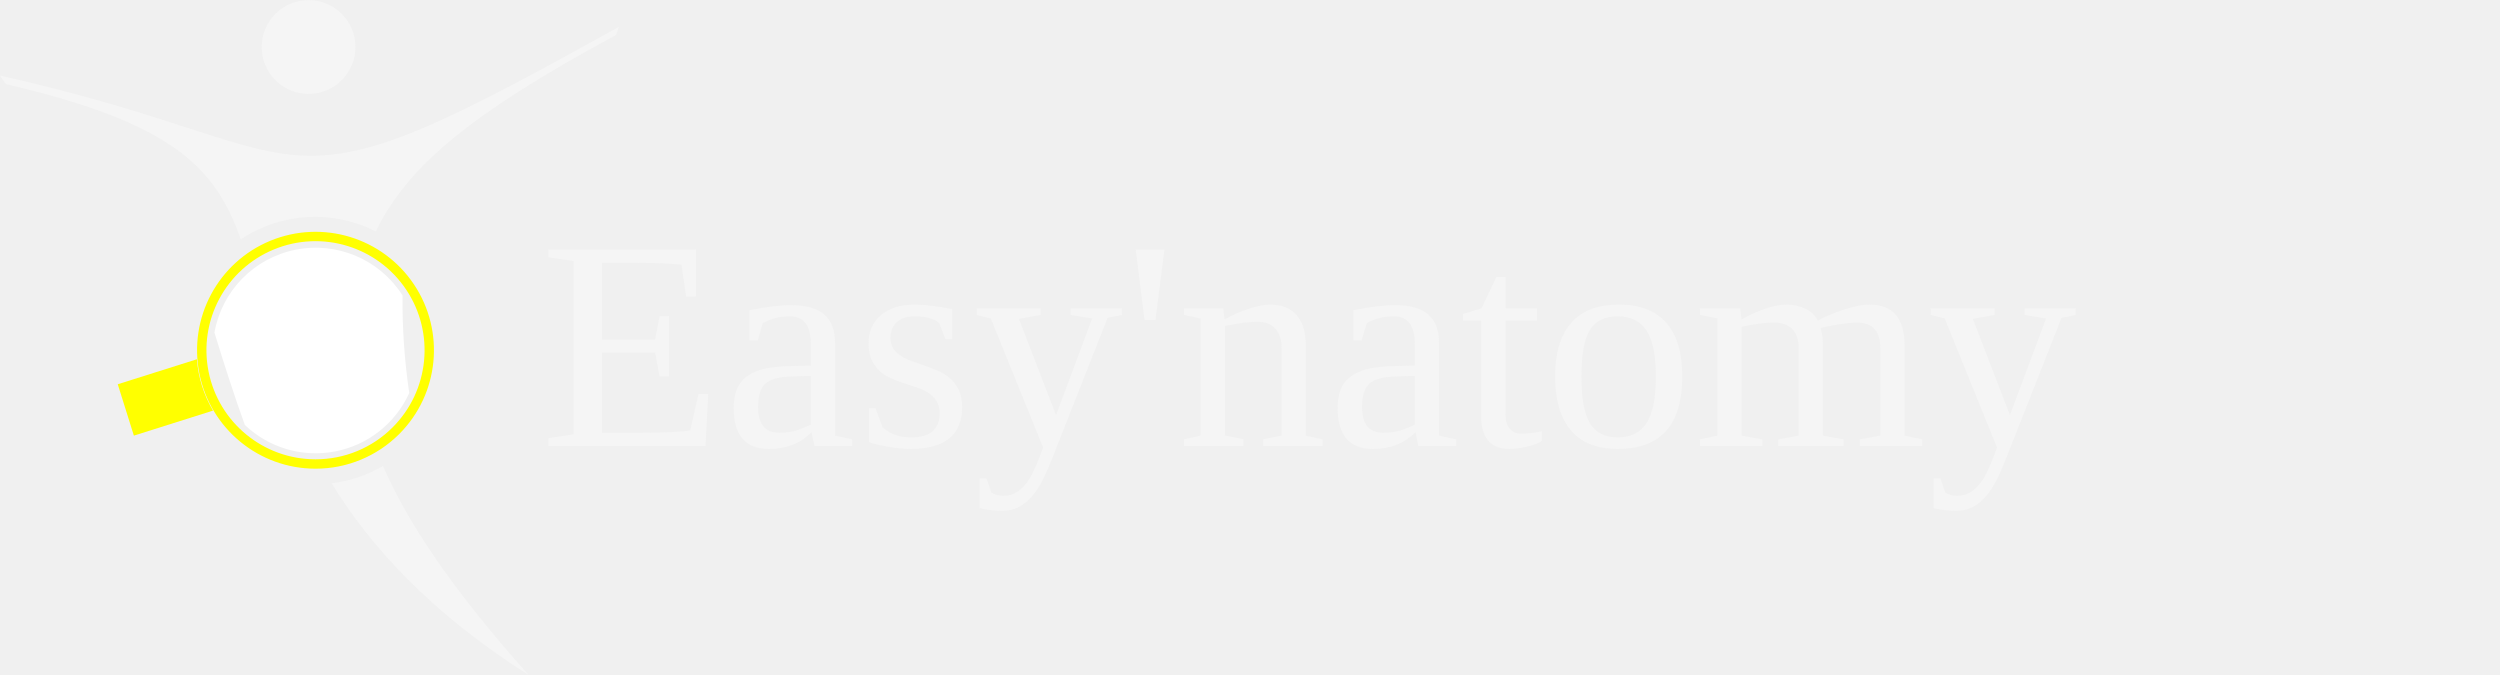
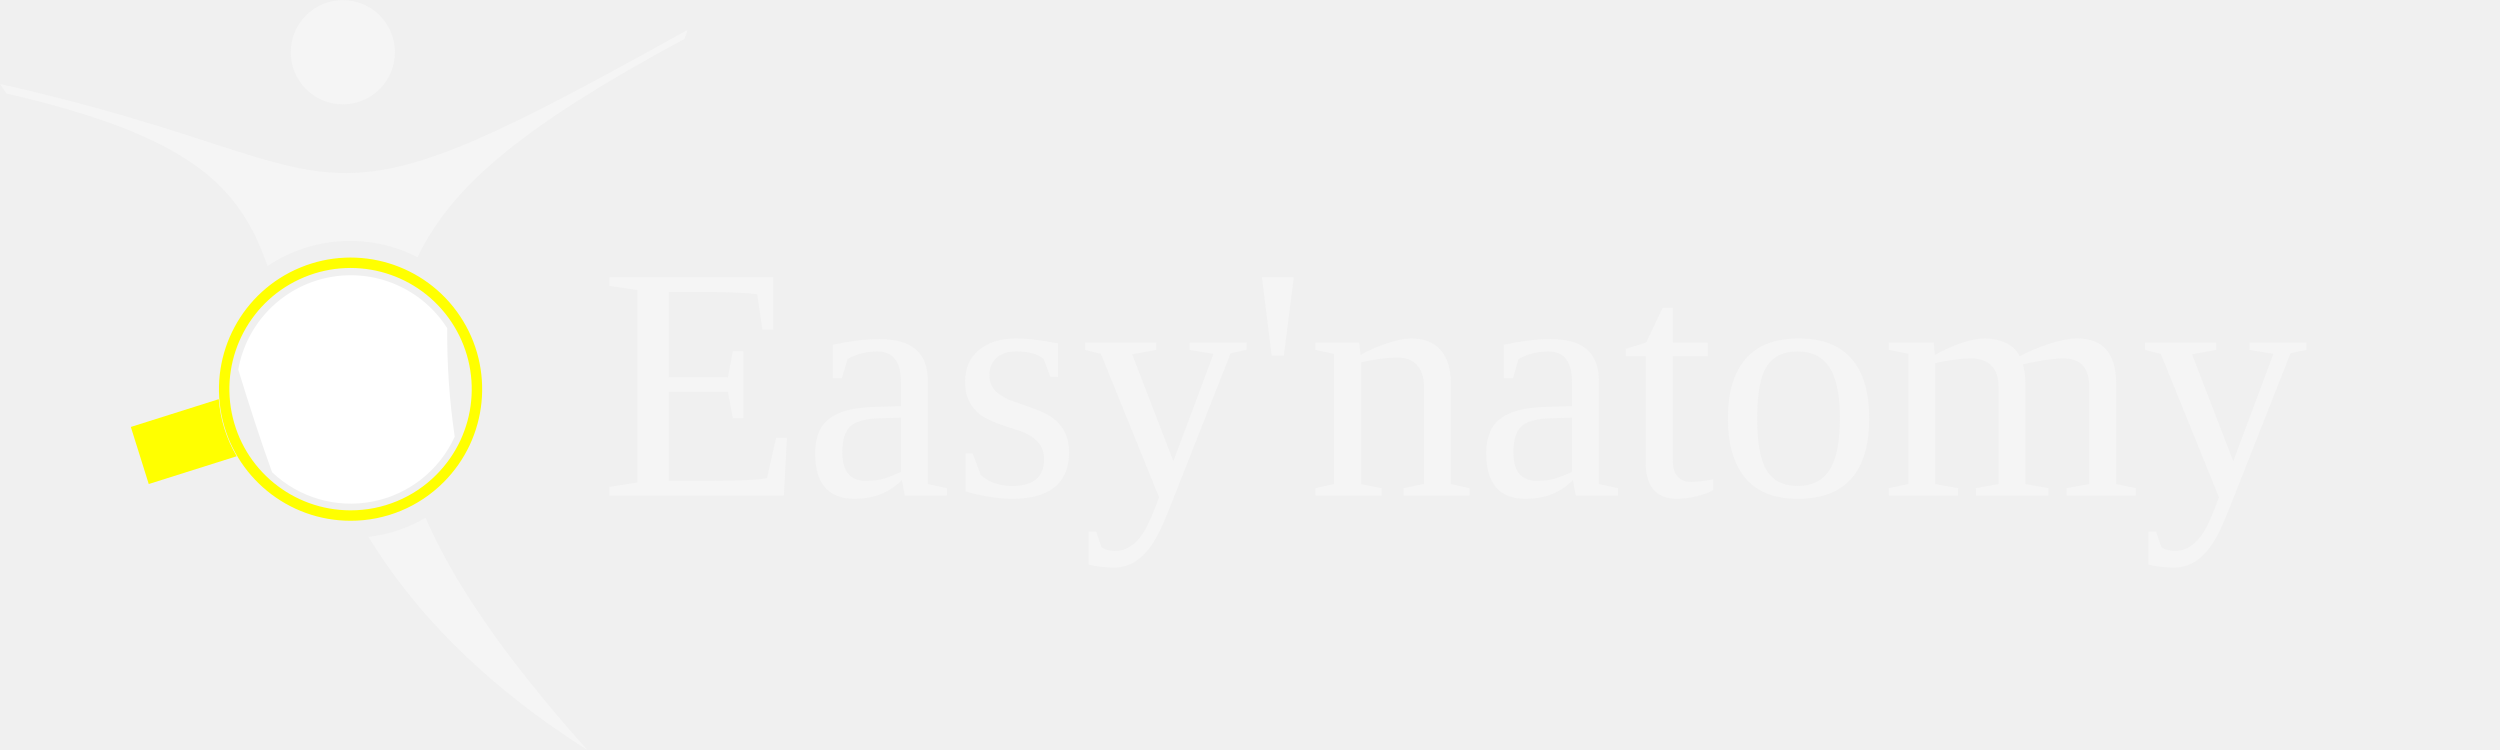
- <svg xmlns="http://www.w3.org/2000/svg" id="Default" width="200" height="54" viewBox="0 0 200 54">
+ <svg xmlns="http://www.w3.org/2000/svg" id="Default" width="180" height="54" viewBox="0 0 180 54">
  <defs>
    <style>
            .cls-1,.cls-3{fill:#fff;}
            .cls-2{fill:none;stroke:#fff;stroke-linecap:round;stroke-linejoin:round;stroke-width:0.75px;}
            .cls-3{font-size:24px;font-family:TimesNewRomanPSMT, Times New Roman;}
            .legs{fill: whitesmoke;}
            .arms{fill: whitesmoke;}
            .handle{fill: yellow;}
            .head{fill: whitesmoke;}
            .pelvis{fill: white;}
            .rim{stroke: yellow;}
            .text{fill: whitesmoke;}
        </style>
  </defs>
  <path class="cls-1 legs" d="M103.49,393.54c1.88,4.32,5.25,9.55,11.65,16.72-7.87-5-12.66-10.29-15.76-15.34A10.54,10.54,0,0,0,103.49,393.54Z" transform="translate(-72.85 -356.26)" />
  <path class="cls-1 arms" d="M92.11,375.41c-2-5.75-5.48-9.34-18.79-12.42l-.47-.68c14.1,3.14,19.12,6.34,24.69,6.41s11.65-3,24.82-10.31l-.23.65c-11.91,6.41-16.27,10.46-18.7,14.72-.18.31-.35.63-.51,1A10.69,10.69,0,0,0,92.11,375.41Z" transform="translate(-72.85 -356.26)" />
  <path class="cls-1 handle" d="M88.6,385l-6.33,2,1.29,4.11,6.33-2A9.44,9.44,0,0,1,88.6,385Z" transform="translate(-72.85 -356.26)" />
  <path class="cls-2 rim" d="M104.52,390.72a9.1,9.1,0,1,0-6.43,2.66A9.06,9.06,0,0,0,104.52,390.72Z" transform="translate(-72.85 -356.26)" />
  <path class="cls-1 head" d="M100.19,362.67a3.75,3.75,0,1,0-5.31,0A3.75,3.75,0,0,0,100.19,362.67Z" transform="translate(-72.85 -356.26)" />
  <path class="cls-1 pelvis" d="M90,382.85c.76,2.5,1.73,5.48,2.44,7.41a8.22,8.22,0,0,0,13.15-2.56,50.44,50.44,0,0,1-.54-7.81,8.23,8.23,0,0,0-15.05,3Z" transform="translate(-72.85 -356.26)" />
  <text class="cls-3 text" transform="translate(43.19 35.68)">Easy'natomy</text>
</svg>
